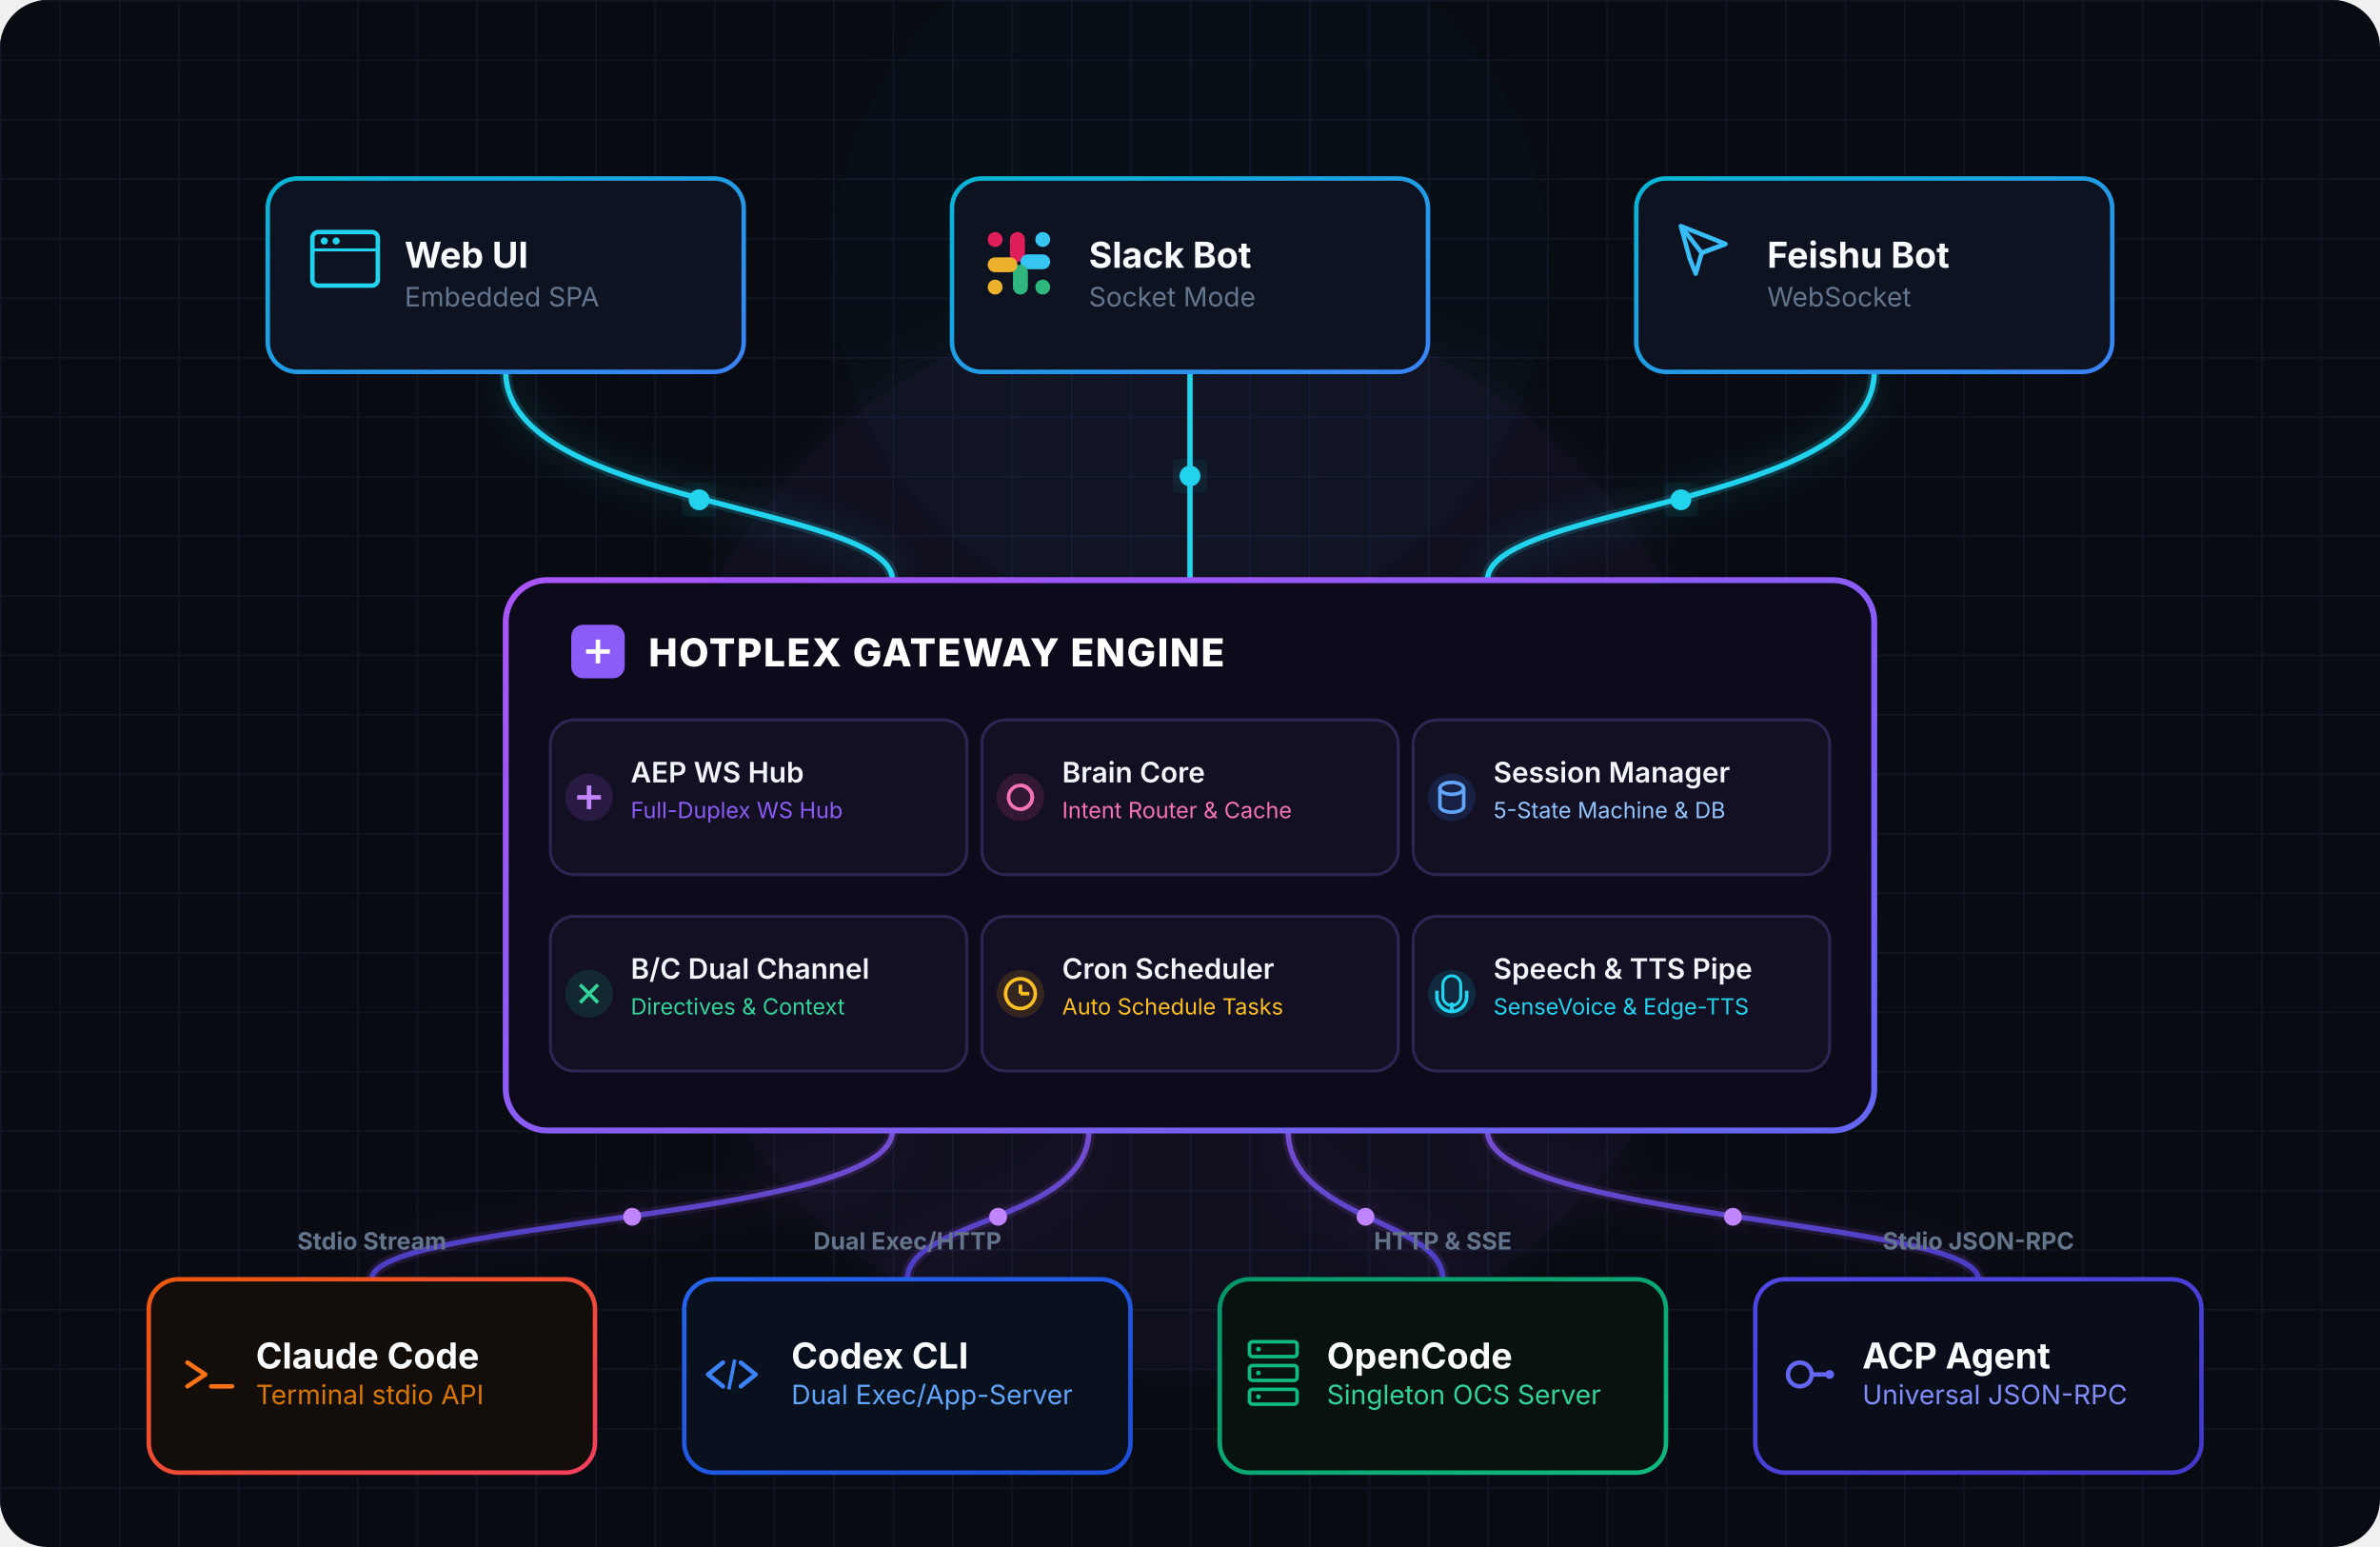
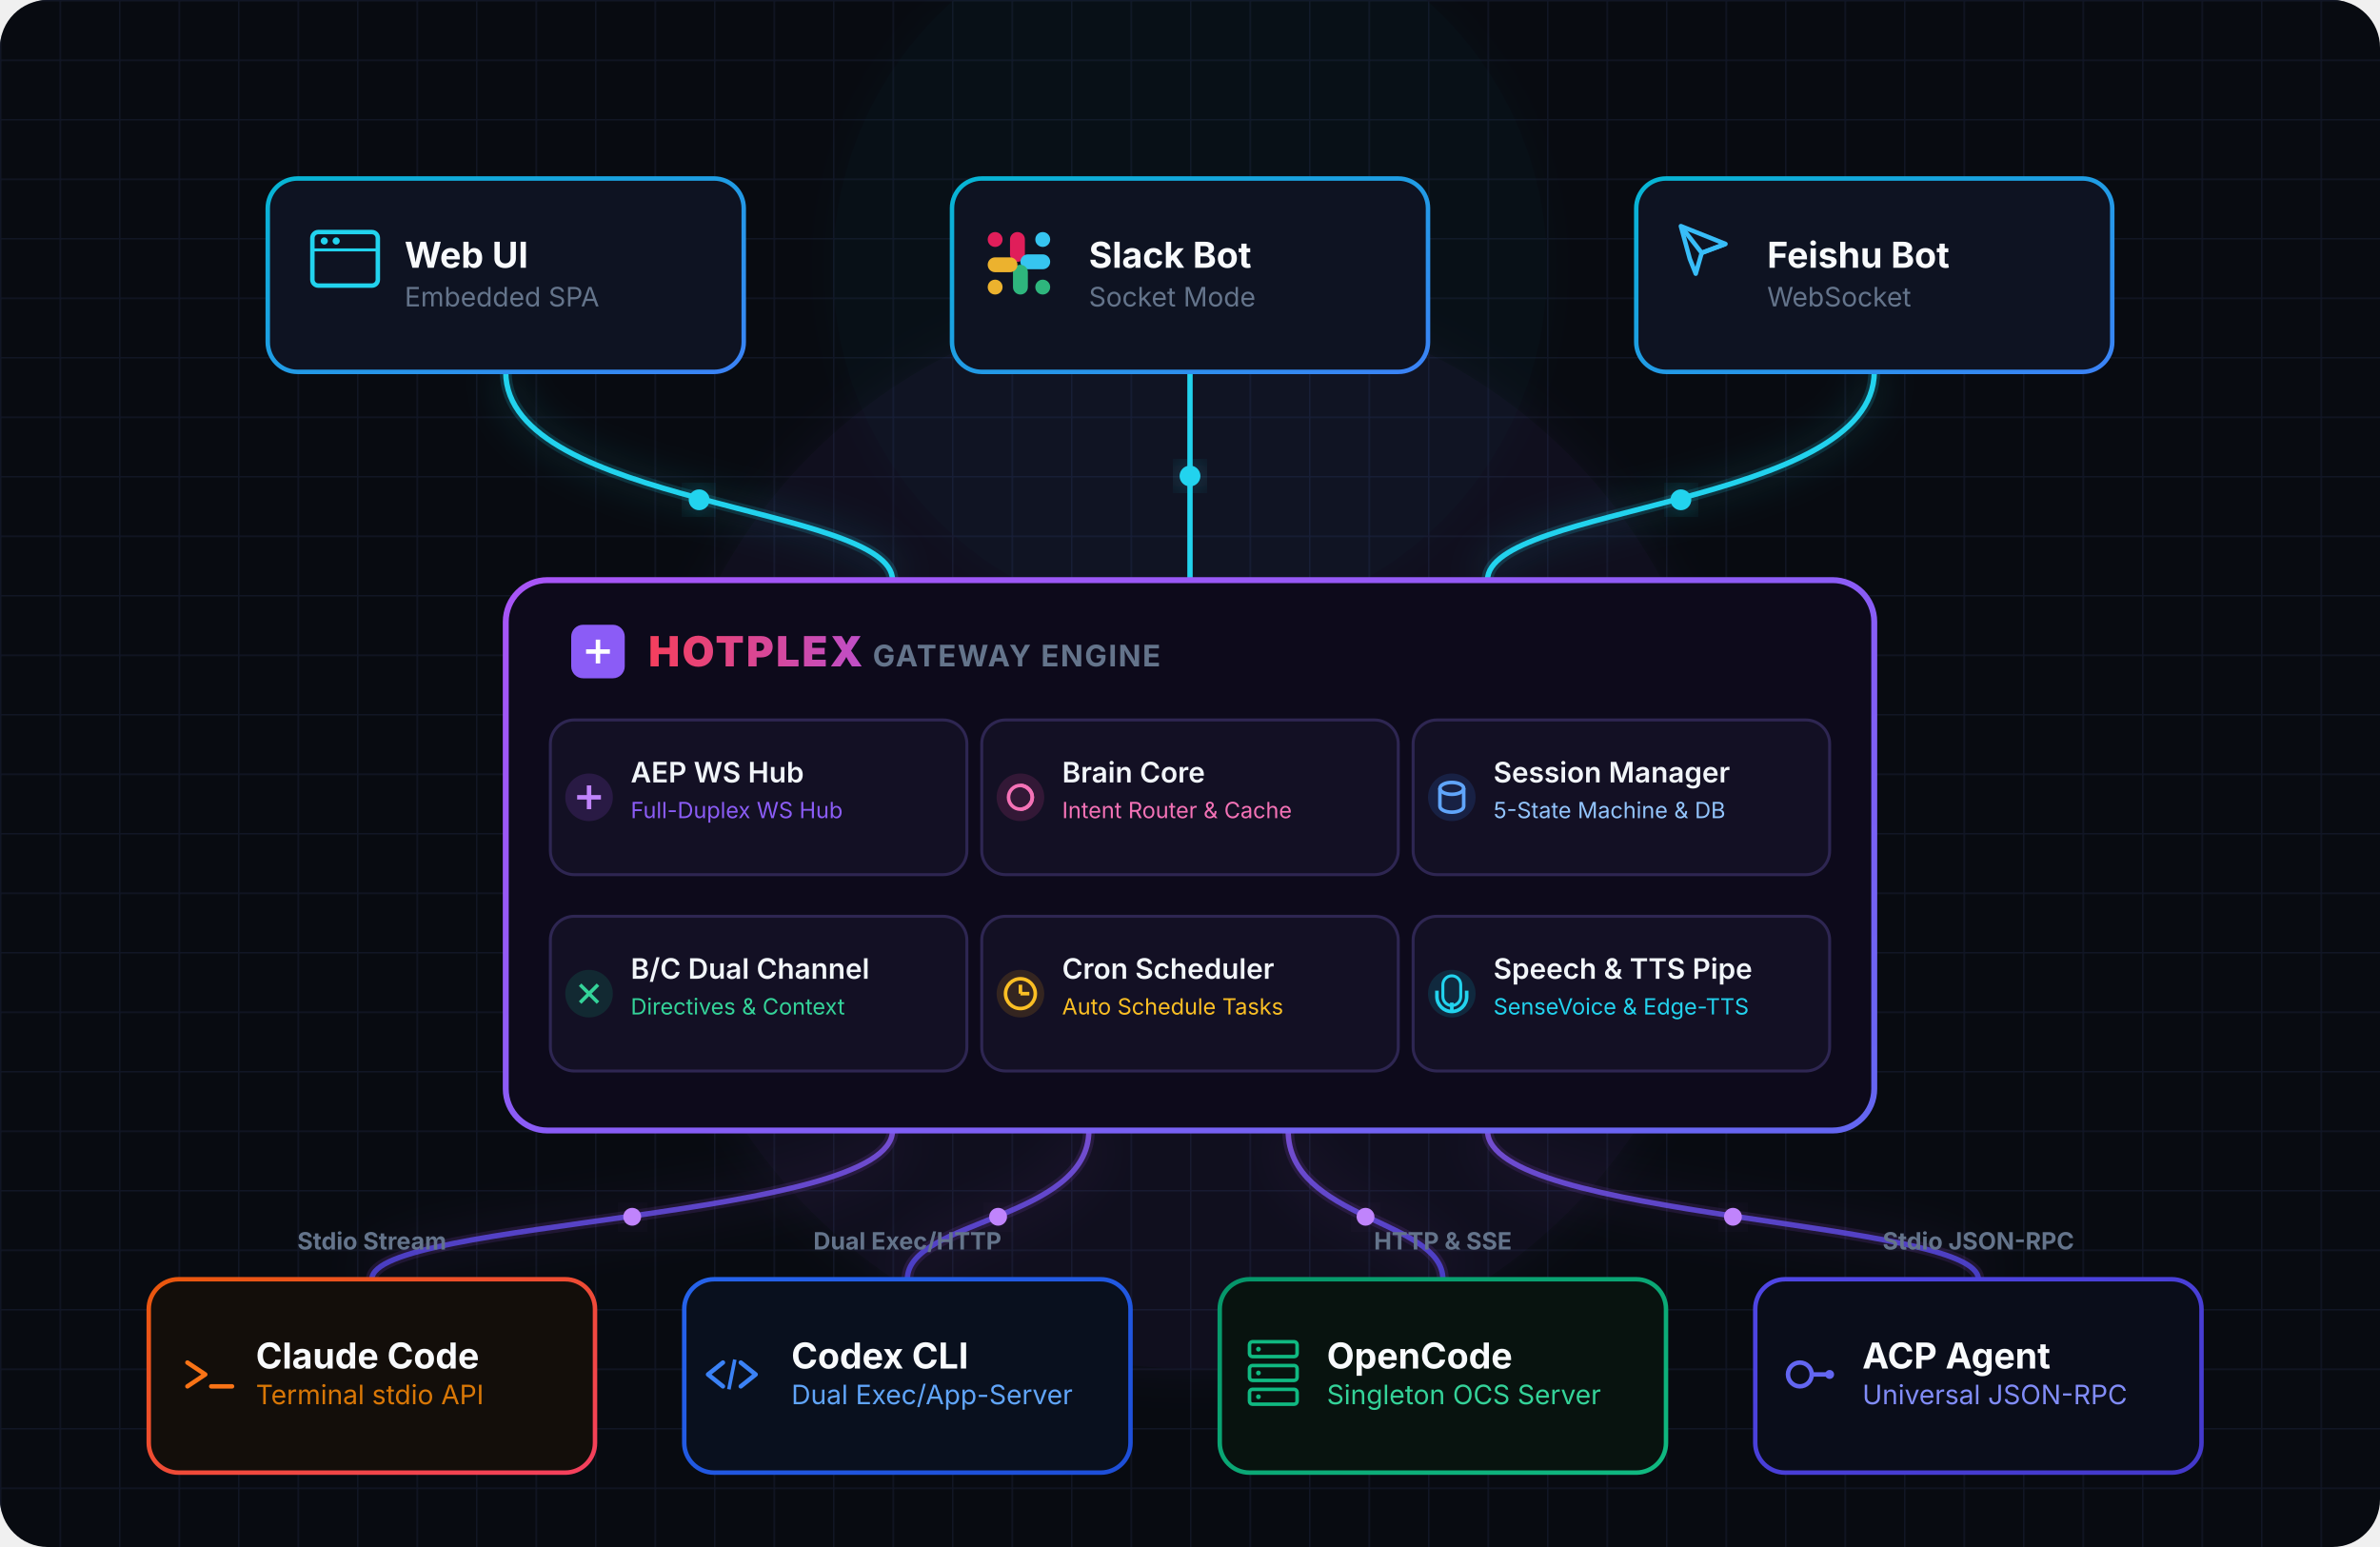
<svg xmlns="http://www.w3.org/2000/svg" width="800" height="520" viewBox="0 0 800 520" fill="none">
  <defs>
    <pattern id="grid" width="20" height="20" patternUnits="userSpaceOnUse">
      <path d="M 20 0 L 0 0 0 20" fill="none" stroke="#111625" stroke-width="1" />
    </pattern>
    <filter id="glow-cyan" x="-30%" y="-30%" width="160%" height="160%">
      <feGaussianBlur stdDeviation="6" result="blur" />
      <feComposite in="SourceGraphic" in2="blur" operator="over" />
    </filter>
    <filter id="glow-purple" x="-30%" y="-30%" width="160%" height="160%">
      <feGaussianBlur stdDeviation="8" result="blur" />
      <feComposite in="SourceGraphic" in2="blur" operator="over" />
    </filter>
    <linearGradient id="grad-client" x1="0%" y1="0%" x2="100%" y2="100%">
      <stop offset="0%" stop-color="#06b6d4" />
      <stop offset="100%" stop-color="#3b82f6" />
    </linearGradient>
    <linearGradient id="grad-gateway" x1="0%" y1="0%" x2="100%" y2="100%">
      <stop offset="0%" stop-color="#a855f7" />
      <stop offset="50%" stop-color="#8b5cf6" />
      <stop offset="100%" stop-color="#6366f1" />
+     </linearGradient>
+     <linearGradient id="grad-hotplex" x1="0%" y1="0%" x2="100%" y2="0%">
+       <stop offset="0%" stop-color="#f43f5e" />
+       <stop offset="60%" stop-color="#a855f7" />
+       <stop offset="100%" stop-color="#22d3ee" />
    </linearGradient>
    <linearGradient id="grad-claude" x1="0%" y1="0%" x2="100%" y2="100%">
      <stop offset="0%" stop-color="#ea580c" />
      <stop offset="100%" stop-color="#f43f5e" />
    </linearGradient>
    <linearGradient id="grad-codex" x1="0%" y1="0%" x2="100%" y2="100%">
      <stop offset="0%" stop-color="#2563eb" />
      <stop offset="100%" stop-color="#1d4ed8" />
    </linearGradient>
    <linearGradient id="grad-opencode" x1="0%" y1="0%" x2="100%" y2="100%">
      <stop offset="0%" stop-color="#059669" />
      <stop offset="100%" stop-color="#10b981" />
    </linearGradient>
    <linearGradient id="grad-acp" x1="0%" y1="0%" x2="100%" y2="100%">
      <stop offset="0%" stop-color="#4f46e5" />
      <stop offset="100%" stop-color="#4338ca" />
    </linearGradient>
    <linearGradient id="grad-line-cyan" x1="0%" y1="0%" x2="0%" y2="100%">
      <stop offset="0%" stop-color="#06b6d4" stop-opacity="0.8" />
      <stop offset="100%" stop-color="#8b5cf6" stop-opacity="0.8" />
    </linearGradient>
    <linearGradient id="grad-line-purple" x1="0%" y1="0%" x2="0%" y2="100%">
      <stop offset="0%" stop-color="#8b5cf6" stop-opacity="0.8" />
      <stop offset="100%" stop-color="#4f46e5" stop-opacity="0.8" />
    </linearGradient>
  </defs>
  <rect width="800" height="520" fill="#080b11" rx="16" />
  <rect width="800" height="520" fill="url(#grid)" rx="16" />
  <circle cx="400" cy="280" r="180" fill="#8b5cf6" opacity="0.06" filter="url(#glow-purple)" />
  <circle cx="400" cy="90" r="120" fill="#06b6d4" opacity="0.03" filter="url(#glow-cyan)" />
  <path d="M 170 125 C 170 170, 300 170, 300 195" fill="none" stroke="#22d3ee" stroke-width="4" opacity="0.2" filter="url(#glow-cyan)" />
  <path d="M 400 125 L 400 195" fill="none" stroke="#22d3ee" stroke-width="4" opacity="0.2" filter="url(#glow-cyan)" />
  <path d="M 630 125 C 630 170, 500 170, 500 195" fill="none" stroke="#22d3ee" stroke-width="4" opacity="0.2" filter="url(#glow-cyan)" />
  <path d="M 170 125 C 170 170, 300 170, 300 195" fill="none" stroke="#22d3ee" stroke-width="1.8" />
  <path d="M 400 125 L 400 195" fill="none" stroke="#22d3ee" stroke-width="1.8" />
  <path d="M 630 125 C 630 170, 500 170, 500 195" fill="none" stroke="#22d3ee" stroke-width="1.8" />
  <path d="M 300 380 C 300 410, 125 410, 125 430" fill="none" stroke="#a855f7" stroke-width="4" opacity="0.15" filter="url(#glow-purple)" />
  <path d="M 366 380 C 366 410, 305 410, 305 430" fill="none" stroke="#a855f7" stroke-width="4" opacity="0.15" filter="url(#glow-purple)" />
  <path d="M 433 380 C 433 410, 485 410, 485 430" fill="none" stroke="#a855f7" stroke-width="4" opacity="0.15" filter="url(#glow-purple)" />
  <path d="M 500 380 C 500 410, 665 410, 665 430" fill="none" stroke="#a855f7" stroke-width="4" opacity="0.15" filter="url(#glow-purple)" />
  <path d="M 300 380 C 300 410, 125 410, 125 430" fill="none" stroke="url(#grad-line-purple)" stroke-width="1.8" />
  <path d="M 366 380 C 366 410, 305 410, 305 430" fill="none" stroke="url(#grad-line-purple)" stroke-width="1.8" />
  <path d="M 433 380 C 433 410, 485 410, 485 430" fill="none" stroke="url(#grad-line-purple)" stroke-width="1.8" />
  <path d="M 500 380 C 500 410, 665 410, 665 430" fill="none" stroke="url(#grad-line-purple)" stroke-width="1.8" />
  <circle cx="235" cy="168" r="3.5" fill="#22d3ee" filter="url(#glow-cyan)" />
  <circle cx="400" cy="160" r="3.5" fill="#22d3ee" filter="url(#glow-cyan)" />
  <circle cx="565" cy="168" r="3.5" fill="#22d3ee" filter="url(#glow-cyan)" />
  <circle cx="212.5" cy="409" r="3" fill="#c084fc" filter="url(#glow-purple)" />
  <circle cx="335.5" cy="409" r="3" fill="#c084fc" filter="url(#glow-purple)" />
  <circle cx="459" cy="409" r="3" fill="#c084fc" filter="url(#glow-purple)" />
  <circle cx="582.5" cy="409" r="3" fill="#c084fc" filter="url(#glow-purple)" />
  <g id="client-web">
    <rect x="90" y="60" width="160" height="65" rx="10" fill="#0e1322" stroke="url(#grad-client)" stroke-width="1.5" />
    <rect x="105" y="78" width="22" height="18" rx="2" fill="none" stroke="#22d3ee" stroke-width="1.5" />
    <line x1="105" y1="84" x2="127" y2="84" stroke="#22d3ee" stroke-width="1" />
    <circle cx="109" cy="81" r="1.2" fill="#22d3ee" />
    <circle cx="113" cy="81" r="1.2" fill="#22d3ee" />
    <text x="136" y="90" fill="#f8fafc" font-size="12" font-family="system-ui, -apple-system, sans-serif" font-weight="700">Web UI</text>
    <text x="136" y="103" fill="#64748b" font-size="9" font-family="system-ui, -apple-system, sans-serif">Embedded SPA</text>
  </g>
  <g id="client-slack">
    <rect x="320" y="60" width="160" height="65" rx="10" fill="#0e1322" stroke="url(#grad-client)" stroke-width="1.5" />
    <g transform="translate(332, 78)">
      <circle cx="2.5" cy="2.5" r="2.5" fill="#e01e5a" />
      <rect x="7.5" y="0" width="5" height="10" rx="2.5" fill="#e01e5a" />
      <circle cx="18.5" cy="2.5" r="2.5" fill="#36c5f0" />
      <rect x="11" y="7.5" width="10" height="5" rx="2.5" fill="#36c5f0" />
      <circle cx="18.5" cy="18.5" r="2.5" fill="#2eb67d" />
      <rect x="8.5" y="11" width="5" height="10" rx="2.5" fill="#2eb67d" />
      <circle cx="2.5" cy="18.5" r="2.5" fill="#ecb22e" />
      <rect x="0" y="8.5" width="10" height="5" rx="2.5" fill="#ecb22e" />
    </g>
    <text x="366" y="90" fill="#f8fafc" font-size="12" font-family="system-ui, -apple-system, sans-serif" font-weight="700">Slack Bot</text>
    <text x="366" y="103" fill="#64748b" font-size="9" font-family="system-ui, -apple-system, sans-serif">Socket Mode</text>
  </g>
  <g id="client-feishu">
    <rect x="550" y="60" width="160" height="65" rx="10" fill="#0e1322" stroke="url(#grad-client)" stroke-width="1.5" />
    <path d="M565,76 L580,82 L572,85 L570,92 L568,87 Z" fill="none" stroke="#38bdf8" stroke-width="1.5" stroke-linejoin="round" stroke-linecap="round" />
    <path d="M565,76 L572,85 L580,82" fill="none" stroke="#38bdf8" stroke-width="1.5" stroke-linejoin="round" />
    <text x="594" y="90" fill="#f8fafc" font-size="12" font-family="system-ui, -apple-system, sans-serif" font-weight="700">Feishu Bot</text>
    <text x="594" y="103" fill="#64748b" font-size="9" font-family="system-ui, -apple-system, sans-serif">WebSocket</text>
  </g>
  <g id="gateway-core">
    <rect x="170" y="195" width="460" height="185" rx="14" fill="#0d0a1b" stroke="url(#grad-gateway)" stroke-width="2" />
    <g transform="translate(192, 210)">
      <rect width="18" height="18" rx="4" fill="#8b5cf6" />
      <path d="M 5 9 L 13 9 M 9 5 L 9 13" stroke="#ffffff" stroke-width="1.5" />
-       <text x="26" y="14" fill="#ffffff" font-size="13" font-family="system-ui, -apple-system, sans-serif" font-weight="800" letter-spacing="0.5">HOTPLEX GATEWAY ENGINE</text>
+       <text x="26" y="14" font-family="system-ui, -apple-system, sans-serif" letter-spacing="0.8">
+         <tspan fill="url(#grad-hotplex)" font-size="14" font-weight="900">HOTPLEX</tspan>
+         <tspan fill="#64748b" font-size="10" font-weight="700" letter-spacing="0.5"> GATEWAY ENGINE</tspan>
+       </text>
    </g>
    <rect x="185" y="242" width="140" height="52" rx="8" fill="#131024" stroke="#2e2652" stroke-width="1" />
    <circle cx="198" cy="268" r="8" fill="#a855f7" fill-opacity="0.15" />
    <path d="M194,268 L202,268 M198,264 L198,272" stroke="#c084fc" stroke-width="1.5" />
    <text x="212" y="263" fill="#f1f5f9" font-size="9.5" font-family="system-ui, -apple-system, sans-serif" font-weight="600">AEP WS Hub</text>
    <text x="212" y="275" fill="#8b5cf6" font-size="7.5" font-family="system-ui, -apple-system, sans-serif">Full-Duplex WS Hub</text>
    <rect x="330" y="242" width="140" height="52" rx="8" fill="#131024" stroke="#2e2652" stroke-width="1" />
    <circle cx="343" cy="268" r="8" fill="#ec4899" fill-opacity="0.15" />
    <circle cx="343" cy="268" r="4" stroke="#f472b6" stroke-width="1.2" fill="none" />
    <path d="M 343 264 C 345 264, 347 266, 347 268 C 347 270, 345 272, 343 272" stroke="#f472b6" stroke-width="1.2" fill="none" />
    <text x="357" y="263" fill="#f1f5f9" font-size="9.5" font-family="system-ui, -apple-system, sans-serif" font-weight="600">Brain Core</text>
    <text x="357" y="275" fill="#f472b6" font-size="7.5" font-family="system-ui, -apple-system, sans-serif">Intent Router &amp; Cache</text>
    <rect x="475" y="242" width="140" height="52" rx="8" fill="#131024" stroke="#2e2652" stroke-width="1" />
    <circle cx="488" cy="268" r="8" fill="#3b82f6" fill-opacity="0.15" />
    <ellipse cx="488" cy="265" rx="4" ry="2" fill="none" stroke="#60a5fa" stroke-width="1.2" />
    <path d="M484,265 L484,271 A4,2 0 0,0 492,271 L492,265" stroke="#60a5fa" stroke-width="1.2" fill="none" />
    <text x="502" y="263" fill="#f1f5f9" font-size="9.5" font-family="system-ui, -apple-system, sans-serif" font-weight="600">Session Manager</text>
    <text x="502" y="275" fill="#93c5fd" font-size="7.5" font-family="system-ui, -apple-system, sans-serif">5-State Machine &amp; DB</text>
    <rect x="185" y="308" width="140" height="52" rx="8" fill="#131024" stroke="#2e2652" stroke-width="1" />
    <circle cx="198" cy="334" r="8" fill="#10b981" fill-opacity="0.15" />
    <path d="M195,331 L201,337 M201,331 L195,337" stroke="#34d399" stroke-width="1.2" />
    <text x="212" y="329" fill="#f1f5f9" font-size="9.5" font-family="system-ui, -apple-system, sans-serif" font-weight="600">B/C Dual Channel</text>
    <text x="212" y="341" fill="#34d399" font-size="7.5" font-family="system-ui, -apple-system, sans-serif">Directives &amp; Context</text>
    <rect x="330" y="308" width="140" height="52" rx="8" fill="#131024" stroke="#2e2652" stroke-width="1" />
    <circle cx="343" cy="334" r="8" fill="#f59e0b" fill-opacity="0.15" />
    <circle cx="343" cy="334" r="5" stroke="#fbbf24" stroke-width="1.2" fill="none" />
    <line x1="343" y1="331" x2="343" y2="334" stroke="#fbbf24" stroke-width="1.2" />
    <line x1="343" y1="334" x2="346" y2="334" stroke="#fbbf24" stroke-width="1.2" />
    <text x="357" y="329" fill="#f1f5f9" font-size="9.5" font-family="system-ui, -apple-system, sans-serif" font-weight="600">Cron Scheduler</text>
    <text x="357" y="341" fill="#fbbf24" font-size="7.5" font-family="system-ui, -apple-system, sans-serif">Auto Schedule Tasks</text>
    <rect x="475" y="308" width="140" height="52" rx="8" fill="#131024" stroke="#2e2652" stroke-width="1" />
    <circle cx="488" cy="334" r="8" fill="#06b6d4" fill-opacity="0.15" />
    <path d="M485,331 A2,2 0 0,1 491,331 L491,335 A2,2 0 0,1 485,335 Z" stroke="#22d3ee" stroke-width="1" fill="none" />
    <path d="M483,333 L483,335 A5,5 0 0,0 493,335 L493,333" stroke="#22d3ee" stroke-width="1.2" fill="none" />
    <line x1="488" y1="337" x2="488" y2="340" stroke="#22d3ee" stroke-width="1.2" />
    <text x="502" y="329" fill="#f1f5f9" font-size="9.5" font-family="system-ui, -apple-system, sans-serif" font-weight="600">Speech &amp; TTS Pipe</text>
    <text x="502" y="341" fill="#22d3ee" font-size="7.5" font-family="system-ui, -apple-system, sans-serif">SenseVoice &amp; Edge-TTS</text>
  </g>
  <g id="worker-claude">
    <rect x="50" y="430" width="150" height="65" rx="10" fill="#130e0a" stroke="url(#grad-claude)" stroke-width="1.5" />
    <path d="M63,458 L69,462 L63,466" stroke="#f97316" stroke-width="1.5" fill="none" stroke-linecap="round" stroke-linejoin="round" />
    <line x1="71" y1="466" x2="78" y2="466" stroke="#f97316" stroke-width="1.5" stroke-linecap="round" />
    <text x="86" y="460" fill="#f8fafc" font-size="12" font-family="system-ui, -apple-system, sans-serif" font-weight="700">Claude Code</text>
    <text x="86" y="472" fill="#d97706" font-size="9" font-family="system-ui, -apple-system, sans-serif">Terminal stdio API</text>
    <text x="125" y="420" fill="#64748b" font-size="8" font-family="system-ui, -apple-system, sans-serif" font-weight="700" text-anchor="middle">Stdio Stream</text>
  </g>
  <g id="worker-codex">
    <rect x="230" y="430" width="150" height="65" rx="10" fill="#09101e" stroke="url(#grad-codex)" stroke-width="1.5" />
    <path d="M243,458 L238,462 L243,466" stroke="#3b82f6" stroke-width="1.5" fill="none" stroke-linecap="round" stroke-linejoin="round" />
    <path d="M249,458 L254,462 L249,466" stroke="#3b82f6" stroke-width="1.5" fill="none" stroke-linecap="round" stroke-linejoin="round" />
    <line x1="245" y1="467" x2="247" y2="457" stroke="#3b82f6" stroke-width="1.2" />
    <text x="266" y="460" fill="#f8fafc" font-size="12" font-family="system-ui, -apple-system, sans-serif" font-weight="700">Codex CLI</text>
    <text x="266" y="472" fill="#60a5fa" font-size="9" font-family="system-ui, -apple-system, sans-serif">Dual Exec/App-Server</text>
    <text x="305" y="420" fill="#64748b" font-size="8" font-family="system-ui, -apple-system, sans-serif" font-weight="700" text-anchor="middle">Dual Exec/HTTP</text>
  </g>
  <g id="worker-opencode">
    <rect x="410" y="430" width="150" height="65" rx="10" fill="#08130f" stroke="url(#grad-opencode)" stroke-width="1.5" />
    <rect x="420" y="451" width="16" height="5" rx="1" fill="none" stroke="#10b981" stroke-width="1.2" />
    <circle cx="423" cy="453.5" r="0.8" fill="#10b981" />
    <rect x="420" y="459" width="16" height="5" rx="1" fill="none" stroke="#10b981" stroke-width="1.2" />
    <circle cx="423" cy="461.5" r="0.8" fill="#10b981" />
    <rect x="420" y="467" width="16" height="5" rx="1" fill="none" stroke="#10b981" stroke-width="1.2" />
    <circle cx="423" cy="469.5" r="0.8" fill="#10b981" />
    <text x="446" y="460" fill="#f8fafc" font-size="12" font-family="system-ui, -apple-system, sans-serif" font-weight="700">OpenCode</text>
    <text x="446" y="472" fill="#34d399" font-size="9" font-family="system-ui, -apple-system, sans-serif">Singleton OCS Server</text>
    <text x="485" y="420" fill="#64748b" font-size="8" font-family="system-ui, -apple-system, sans-serif" font-weight="700" text-anchor="middle">HTTP &amp; SSE</text>
  </g>
  <g id="worker-acp">
    <rect x="590" y="430" width="150" height="65" rx="10" fill="#0a0d1a" stroke="url(#grad-acp)" stroke-width="1.5" />
    <circle cx="605" cy="462" r="4" fill="none" stroke="#6366f1" stroke-width="1.5" />
    <line x1="609" y1="462" x2="614" y2="462" stroke="#6366f1" stroke-width="1.5" />
    <circle cx="615" cy="462" r="1.5" fill="#6366f1" />
    <text x="626" y="460" fill="#f8fafc" font-size="12" font-family="system-ui, -apple-system, sans-serif" font-weight="700">ACP Agent</text>
    <text x="626" y="472" fill="#818cf8" font-size="9" font-family="system-ui, -apple-system, sans-serif">Universal JSON-RPC</text>
    <text x="665" y="420" fill="#64748b" font-size="8" font-family="system-ui, -apple-system, sans-serif" font-weight="700" text-anchor="middle">Stdio JSON-RPC</text>
  </g>
</svg>
